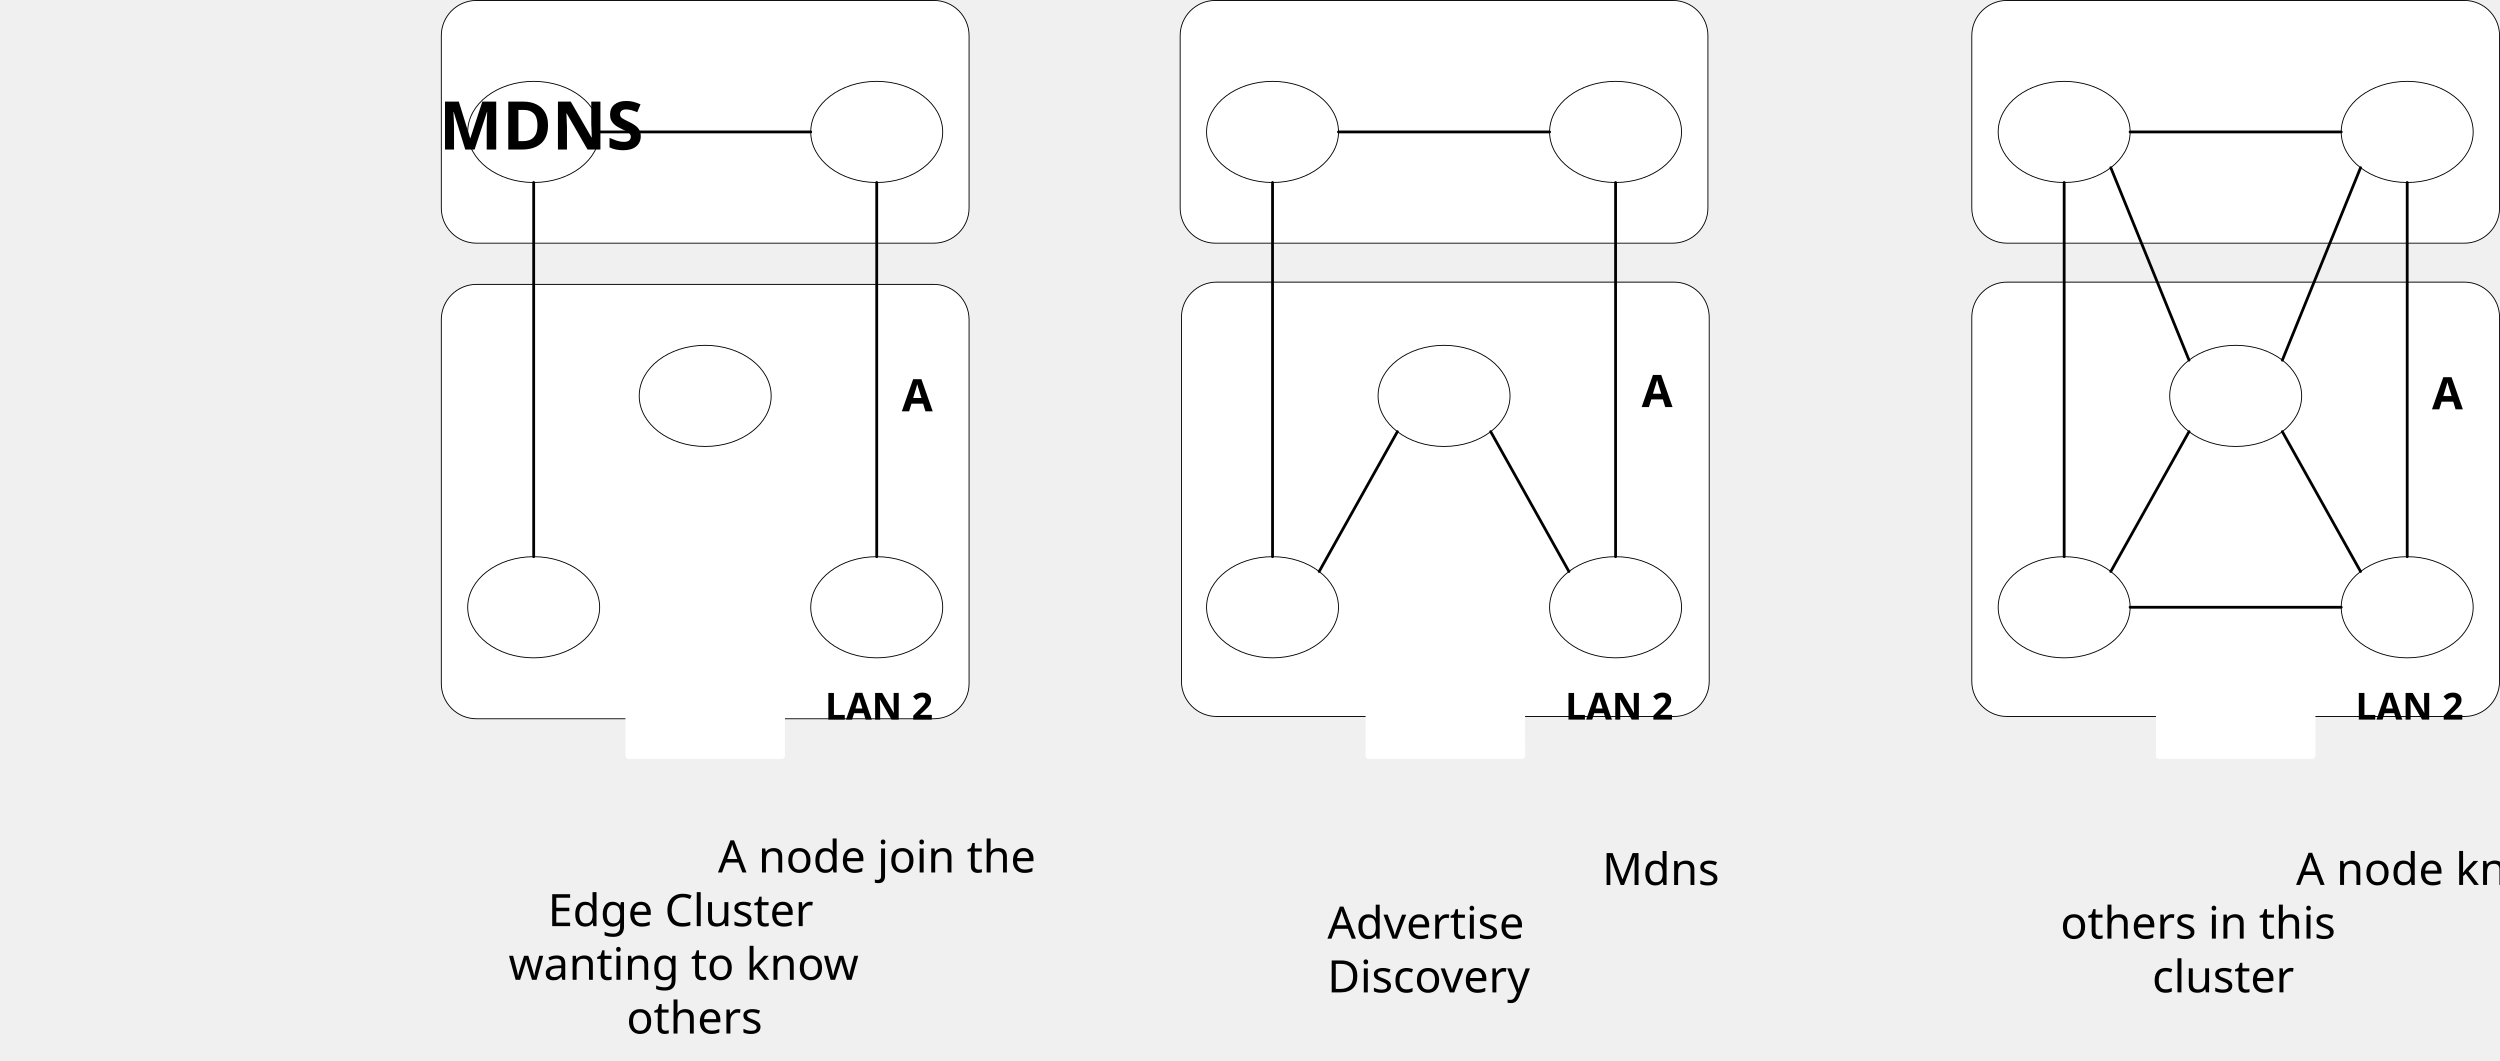
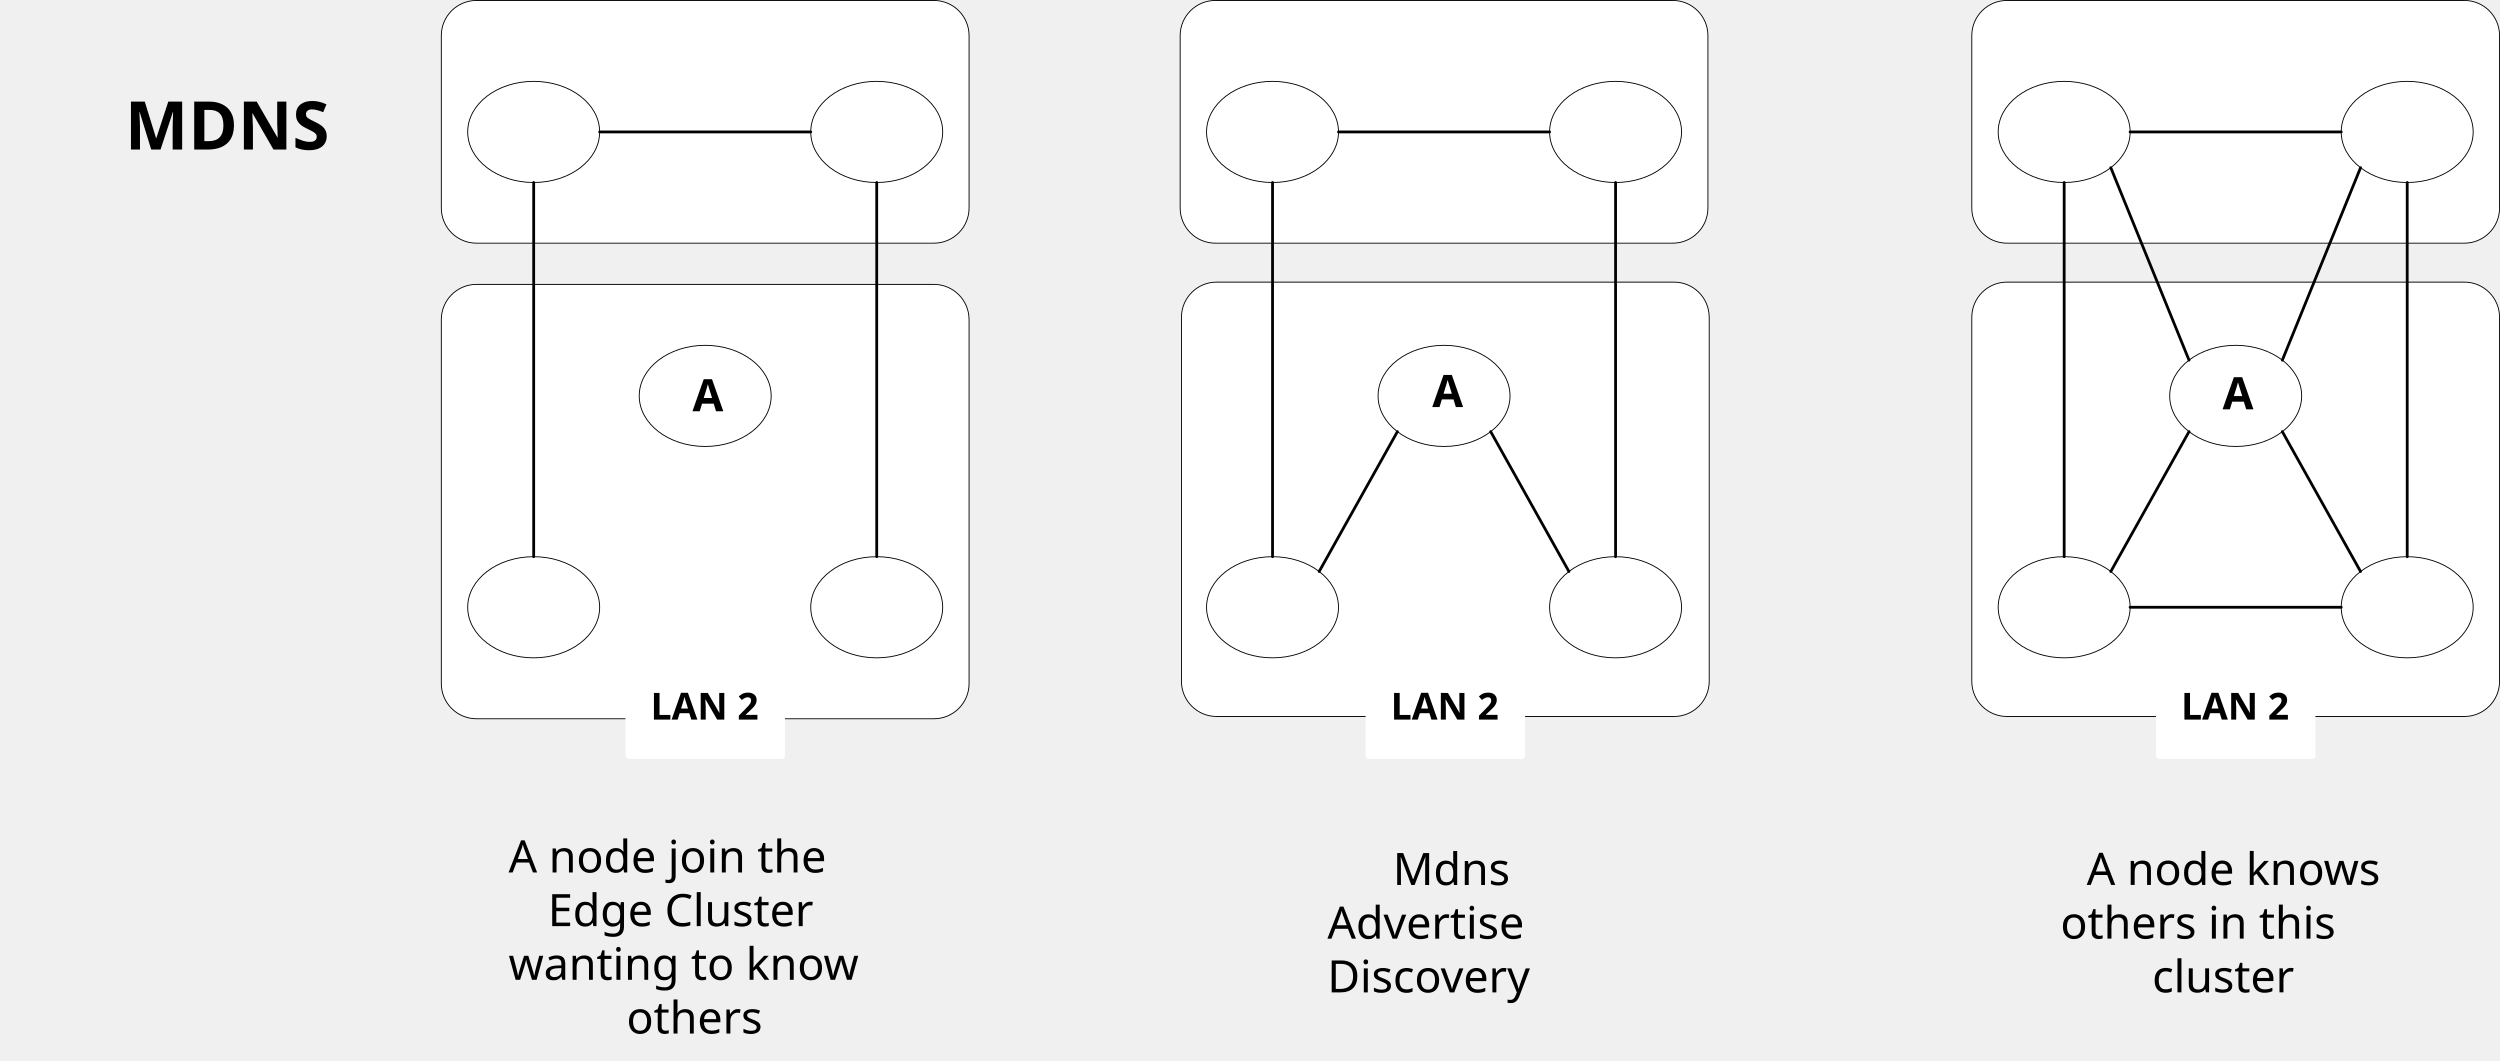
- <svg xmlns="http://www.w3.org/2000/svg" xmlns:ns1="http://schemas.microsoft.com/visio/2003/SVGExtensions/" width="9.313in" height="3.951in" viewBox="0 0 670.535 284.471" xml:space="preserve" color-interpolation-filters="sRGB" class="st10">
-   <ns1:documentProperties ns1:langID="2052" ns1:metric="true" ns1:viewMarkup="false" />
-   <style type="text/css">
- 	
- 		.st1 {fill:#ffffff;stroke:#000000;stroke-linecap:round;stroke-linejoin:round;stroke-width:0.24}
- 		.st2 {stroke:#000000;stroke-linecap:round;stroke-linejoin:round;stroke-width:0.75}
- 		.st3 {fill:none;stroke:none;stroke-linecap:round;stroke-linejoin:round;stroke-width:0.75}
- 		.st4 {fill:#000000;font-family:Cascadia Code;font-size:1.5em;font-weight:bold}
- 		.st5 {fill:#000000;font-family:Cascadia Code;font-size:1em}
- 		.st6 {font-size:1em}
- 		.st7 {fill:#000000;font-family:Cascadia Code;font-size:1em;font-weight:bold}
- 		.st8 {fill:#ffffff;stroke:none;stroke-linecap:round;stroke-linejoin:round;stroke-width:0.24}
- 		.st9 {fill:#000000;font-family:Cascadia Code;font-size:0.833em;font-weight:bold}
- 		.st10 {fill:none;fill-rule:evenodd;font-size:12px;overflow:visible;stroke-linecap:square;stroke-miterlimit:3}
- 	
- 	</style>
-   <g ns1:mID="0" ns1:index="1" ns1:groupContext="foregroundPage">
-     <ns1:pageProperties ns1:drawingScale="0.0393701" ns1:pageScale="0.0393701" ns1:drawingUnits="24" ns1:shadowOffsetX="8.50394" ns1:shadowOffsetY="-8.50394" />
-     <ns1:layer ns1:name="连接线" ns1:index="0" />
-     <g id="shape1-1" ns1:mID="1" ns1:groupContext="shape" transform="translate(528.864,-92.2997)">
-       <ns1:userDefs>
-         <ns1:ud ns1:nameU="CTypeTopLeftSnip" ns1:prompt="" ns1:val="VT0(0):5" />
-         <ns1:ud ns1:nameU="CTypeTopRightSnip" ns1:prompt="" ns1:val="VT0(0):5" />
-         <ns1:ud ns1:nameU="CTypeBotLeftSnip" ns1:prompt="" ns1:val="VT0(0):5" />
-         <ns1:ud ns1:nameU="CTypeBotRightSnip" ns1:prompt="" ns1:val="VT0(0):5" />
-         <ns1:ud ns1:nameU="CornerLockHoriz" ns1:prompt="" ns1:val="VT0(1):5" />
-         <ns1:ud ns1:nameU="CornerLockVert" ns1:prompt="" ns1:val="VT0(1):5" />
-         <ns1:ud ns1:nameU="CornerLockDiag" ns1:prompt="" ns1:val="VT0(0):5" />
-         <ns1:ud ns1:nameU="TopLeftOffset" ns1:prompt="" ns1:val="VT0(0.15748031496063):24" />
-         <ns1:ud ns1:nameU="TopRightOffset" ns1:prompt="" ns1:val="VT0(0.15748031496063):24" />
-         <ns1:ud ns1:nameU="BotLeftOffset" ns1:prompt="" ns1:val="VT0(0.15748031496063):24" />
-         <ns1:ud ns1:nameU="BotRightOffset" ns1:prompt="" ns1:val="VT0(0.15748031496063):24" />
-         <ns1:ud ns1:nameU="visVersion" ns1:prompt="" ns1:val="VT0(15):26" />
-         <ns1:ud ns1:nameU="TopLeftOffset" ns1:prompt="" ns1:val="VT0(0.131065564466):1" />
-         <ns1:ud ns1:nameU="TopRightOffset" ns1:prompt="" ns1:val="VT0(0.131065564466):1" />
-         <ns1:ud ns1:nameU="BotLeftOffset" ns1:prompt="" ns1:val="VT0(0.131065564466):1" />
-         <ns1:ud ns1:nameU="BotRightOffset" ns1:prompt="" ns1:val="VT0(0.131065564466):1" />
-       </ns1:userDefs>
-       <path d="M9.44 284.47 L132.11 284.47 A9.437 9.437 -180 0 0 141.55 275.03 L141.55 177.4 A9.437 9.437 -180 0 0        132.11 167.97 L9.44 167.97 A9.437 9.437 -180 0 0 0 177.4 L0 275.03 A9.437 9.437 -180 0 0 9.44 284.47        Z" class="st1" />
+ <svg xmlns="http://www.w3.org/2000/svg" width="894.047" height="379.295" class="st10" color-interpolation-filters="sRGB" viewBox="0 0 670.535 284.471" xml:space="preserve">
+   <style type="text/css">.st1,.st2{stroke:#000}.st1,.st2,.st3{stroke-linecap:round;stroke-linejoin:round}.st1{fill:#fff;stroke-width:.24}.st2,.st3{stroke-width:.75}.st3{fill:none;stroke:none}.st4,.st5{fill:#000;font-family:Cascadia Code}.st4{font-size:1.5em;font-weight:700}.st5{font-size:1em}.st6{font-size:1em}.st7{fill:#000;font-family:Cascadia Code;font-size:1em;font-weight:700}.st8{fill:#fff;stroke:none;stroke-linecap:round;stroke-linejoin:round;stroke-width:.24}.st9{fill:#000;font-family:Cascadia Code;font-size:.833em;font-weight:700}.st10{fill:none;fill-rule:evenodd;font-size:12px;overflow:visible;stroke-linecap:square;stroke-miterlimit:3}</style>
+   <g>
+     <g id="shape1-1" transform="translate(528.864,-92.2997)">
+       <path d="M9.44 284.47 L132.11 284.47 A9.437 9.437 -180 0 0 141.55 275.03 L141.55 177.4 A9.437 9.437 -180 0 0 132.11 167.97 L9.44 167.97 A9.437 9.437 -180 0 0 0 177.4 L0 275.03 A9.437 9.437 -180 0 0 9.44 284.47 Z" class="st1" />
    </g>
-     <g id="shape2-3" ns1:mID="2" ns1:groupContext="shape" transform="translate(316.883,-92.2997)">
-       <ns1:userDefs>
-         <ns1:ud ns1:nameU="CTypeTopLeftSnip" ns1:prompt="" ns1:val="VT0(0):5" />
-         <ns1:ud ns1:nameU="CTypeTopRightSnip" ns1:prompt="" ns1:val="VT0(0):5" />
-         <ns1:ud ns1:nameU="CTypeBotLeftSnip" ns1:prompt="" ns1:val="VT0(0):5" />
-         <ns1:ud ns1:nameU="CTypeBotRightSnip" ns1:prompt="" ns1:val="VT0(0):5" />
-         <ns1:ud ns1:nameU="CornerLockHoriz" ns1:prompt="" ns1:val="VT0(1):5" />
-         <ns1:ud ns1:nameU="CornerLockVert" ns1:prompt="" ns1:val="VT0(1):5" />
-         <ns1:ud ns1:nameU="CornerLockDiag" ns1:prompt="" ns1:val="VT0(0):5" />
-         <ns1:ud ns1:nameU="TopLeftOffset" ns1:prompt="" ns1:val="VT0(0.15748031496063):24" />
-         <ns1:ud ns1:nameU="TopRightOffset" ns1:prompt="" ns1:val="VT0(0.15748031496063):24" />
-         <ns1:ud ns1:nameU="BotLeftOffset" ns1:prompt="" ns1:val="VT0(0.15748031496063):24" />
-         <ns1:ud ns1:nameU="BotRightOffset" ns1:prompt="" ns1:val="VT0(0.15748031496063):24" />
-         <ns1:ud ns1:nameU="visVersion" ns1:prompt="" ns1:val="VT0(15):26" />
-         <ns1:ud ns1:nameU="TopLeftOffset" ns1:prompt="" ns1:val="VT0(0.131065564466):1" />
-         <ns1:ud ns1:nameU="TopRightOffset" ns1:prompt="" ns1:val="VT0(0.131065564466):1" />
-         <ns1:ud ns1:nameU="BotLeftOffset" ns1:prompt="" ns1:val="VT0(0.131065564466):1" />
-         <ns1:ud ns1:nameU="BotRightOffset" ns1:prompt="" ns1:val="VT0(0.131065564466):1" />
-       </ns1:userDefs>
-       <path d="M9.44 284.47 L132.11 284.47 A9.437 9.437 -180 0 0 141.55 275.03 L141.55 177.4 A9.437 9.437 -180 0 0        132.11 167.97 L9.44 167.97 A9.437 9.437 -180 0 0 0 177.4 L0 275.03 A9.437 9.437 -180 0 0 9.44 284.47        Z" class="st1" />
+     <g id="shape2-3" transform="translate(316.883,-92.2997)">
+       <path d="M9.44 284.47 L132.11 284.47 A9.437 9.437 -180 0 0 141.55 275.03 L141.55 177.4 A9.437 9.437 -180 0 0 132.11 167.97 L9.44 167.97 A9.437 9.437 -180 0 0 0 177.4 L0 275.03 A9.437 9.437 -180 0 0 9.44 284.47 Z" class="st1" />
    </g>
-     <g id="shape3-5" ns1:mID="3" ns1:groupContext="shape" transform="translate(118.367,-91.6894)">
-       <ns1:userDefs>
-         <ns1:ud ns1:nameU="CTypeTopLeftSnip" ns1:prompt="" ns1:val="VT0(0):5" />
-         <ns1:ud ns1:nameU="CTypeTopRightSnip" ns1:prompt="" ns1:val="VT0(0):5" />
-         <ns1:ud ns1:nameU="CTypeBotLeftSnip" ns1:prompt="" ns1:val="VT0(0):5" />
-         <ns1:ud ns1:nameU="CTypeBotRightSnip" ns1:prompt="" ns1:val="VT0(0):5" />
-         <ns1:ud ns1:nameU="CornerLockHoriz" ns1:prompt="" ns1:val="VT0(1):5" />
-         <ns1:ud ns1:nameU="CornerLockVert" ns1:prompt="" ns1:val="VT0(1):5" />
-         <ns1:ud ns1:nameU="CornerLockDiag" ns1:prompt="" ns1:val="VT0(0):5" />
-         <ns1:ud ns1:nameU="TopLeftOffset" ns1:prompt="" ns1:val="VT0(0.15748031496063):24" />
-         <ns1:ud ns1:nameU="TopRightOffset" ns1:prompt="" ns1:val="VT0(0.15748031496063):24" />
-         <ns1:ud ns1:nameU="BotLeftOffset" ns1:prompt="" ns1:val="VT0(0.15748031496063):24" />
-         <ns1:ud ns1:nameU="BotRightOffset" ns1:prompt="" ns1:val="VT0(0.15748031496063):24" />
-         <ns1:ud ns1:nameU="visVersion" ns1:prompt="" ns1:val="VT0(15):26" />
-         <ns1:ud ns1:nameU="TopLeftOffset" ns1:prompt="" ns1:val="VT0(0.131065564466):1" />
-         <ns1:ud ns1:nameU="TopRightOffset" ns1:prompt="" ns1:val="VT0(0.131065564466):1" />
-         <ns1:ud ns1:nameU="BotLeftOffset" ns1:prompt="" ns1:val="VT0(0.131065564466):1" />
-         <ns1:ud ns1:nameU="BotRightOffset" ns1:prompt="" ns1:val="VT0(0.131065564466):1" />
-       </ns1:userDefs>
-       <path d="M9.44 284.47 L132.11 284.47 A9.437 9.437 -180 0 0 141.55 275.03 L141.55 177.4 A9.437 9.437 -180 0 0        132.11 167.97 L9.44 167.97 A9.437 9.437 -180 0 0 0 177.4 L0 275.03 A9.437 9.437 -180 0 0 9.44 284.47        Z" class="st1" />
+     <g id="shape3-5" transform="translate(118.367,-91.6894)">
+       <path d="M9.44 284.47 L132.11 284.47 A9.437 9.437 -180 0 0 141.55 275.03 L141.55 177.4 A9.437 9.437 -180 0 0 132.11 167.97 L9.44 167.97 A9.437 9.437 -180 0 0 0 177.4 L0 275.03 A9.437 9.437 -180 0 0 9.44 284.47 Z" class="st1" />
    </g>
-     <g id="group4-7" transform="translate(118.367,-108.033)" ns1:mID="4" ns1:groupContext="group">
-       <g id="shape5-8" ns1:mID="5" ns1:groupContext="shape" transform="translate(0,-111.216)">
-         <ns1:userDefs>
-           <ns1:ud ns1:nameU="CTypeTopLeftSnip" ns1:prompt="" ns1:val="VT0(0):5" />
-           <ns1:ud ns1:nameU="CTypeTopRightSnip" ns1:prompt="" ns1:val="VT0(0):5" />
-           <ns1:ud ns1:nameU="CTypeBotLeftSnip" ns1:prompt="" ns1:val="VT0(0):5" />
-           <ns1:ud ns1:nameU="CTypeBotRightSnip" ns1:prompt="" ns1:val="VT0(0):5" />
-           <ns1:ud ns1:nameU="CornerLockHoriz" ns1:prompt="" ns1:val="VT0(1):5" />
-           <ns1:ud ns1:nameU="CornerLockVert" ns1:prompt="" ns1:val="VT0(1):5" />
-           <ns1:ud ns1:nameU="CornerLockDiag" ns1:prompt="" ns1:val="VT0(0):5" />
-           <ns1:ud ns1:nameU="TopLeftOffset" ns1:prompt="" ns1:val="VT0(0.15748031496063):24" />
-           <ns1:ud ns1:nameU="TopRightOffset" ns1:prompt="" ns1:val="VT0(0.15748031496063):24" />
-           <ns1:ud ns1:nameU="BotLeftOffset" ns1:prompt="" ns1:val="VT0(0.15748031496063):24" />
-           <ns1:ud ns1:nameU="BotRightOffset" ns1:prompt="" ns1:val="VT0(0.15748031496063):24" />
-           <ns1:ud ns1:nameU="visVersion" ns1:prompt="" ns1:val="VT0(15):26" />
-           <ns1:ud ns1:nameU="TopLeftOffset" ns1:prompt="" ns1:val="VT0(0.131065564466):1" />
-           <ns1:ud ns1:nameU="TopRightOffset" ns1:prompt="" ns1:val="VT0(0.131065564466):1" />
-           <ns1:ud ns1:nameU="BotLeftOffset" ns1:prompt="" ns1:val="VT0(0.131065564466):1" />
-           <ns1:ud ns1:nameU="BotRightOffset" ns1:prompt="" ns1:val="VT0(0.131065564466):1" />
-         </ns1:userDefs>
-         <path d="M9.44 284.47 L132.11 284.47 A9.437 9.437 -180 0 0 141.55 275.03 L141.55 228.81 A9.437 9.437 -180         0 0 132.11 219.37 L9.44 219.37 A9.437 9.437 -180 0 0 0 228.81 L0 275.03 A9.437 9.437 -180 0         0 9.44 284.47 Z" class="st1" />
+     <g id="group4-7" transform="translate(118.367,-108.033)">
+       <g id="shape5-8" transform="translate(0,-111.216)">
+         <path d="M9.44 284.47 L132.11 284.47 A9.437 9.437 -180 0 0 141.55 275.03 L141.55 228.81 A9.437 9.437 -180 0 0 132.11 219.37 L9.44 219.37 A9.437 9.437 -180 0 0 0 228.81 L0 275.03 A9.437 9.437 -180 0 0 9.44 284.47 Z" class="st1" />
      </g>
-       <g id="shape6-10" ns1:mID="6" ns1:groupContext="shape" transform="translate(7.07754,-127.492)">
-         <ns1:userDefs>
-           <ns1:ud ns1:nameU="visVersion" ns1:val="VT0(15):26" />
-         </ns1:userDefs>
+       <g id="shape6-10" transform="translate(7.07754,-127.492)">
        <path d="M0 270.91 A17.694 13.563 0 1 1 35.39 270.91 A17.694 13.563 0 1 1 0 270.91 Z" class="st1" />
      </g>
-       <g id="shape7-12" ns1:mID="7" ns1:groupContext="shape" transform="translate(99.0856,-127.492)">
-         <ns1:userDefs>
-           <ns1:ud ns1:nameU="visVersion" ns1:val="VT0(15):26" />
-         </ns1:userDefs>
+       <g id="shape7-12" transform="translate(99.0856,-127.492)">
        <path d="M0 270.91 A17.694 13.563 0 1 1 35.39 270.91 A17.694 13.563 0 1 1 0 270.91 Z" class="st1" />
      </g>
-       <g id="shape8-14" ns1:mID="8" ns1:groupContext="shape" transform="translate(7.07754,5.68434E-14)">
-         <ns1:userDefs>
-           <ns1:ud ns1:nameU="visVersion" ns1:val="VT0(15):26" />
-         </ns1:userDefs>
+       <g id="shape8-14" transform="translate(7.07754,5.68434E-14)">
        <path d="M0 270.91 A17.694 13.563 0 1 1 35.39 270.91 A17.694 13.563 0 1 1 0 270.91 Z" class="st1" />
      </g>
-       <g id="shape9-16" ns1:mID="9" ns1:groupContext="shape" transform="translate(99.0856,5.68434E-14)">
-         <ns1:userDefs>
-           <ns1:ud ns1:nameU="visVersion" ns1:val="VT0(15):26" />
-         </ns1:userDefs>
+       <g id="shape9-16" transform="translate(99.0856,5.68434E-14)">
        <path d="M0 270.91 A17.694 13.563 0 1 1 35.39 270.91 A17.694 13.563 0 1 1 0 270.91 Z" class="st1" />
      </g>
-       <g id="shape10-18" ns1:mID="10" ns1:groupContext="shape" ns1:layerMember="0" transform="translate(42.4652,-133.968)">
+       <g id="shape10-18" transform="translate(42.4652,-133.968)">
        <path d="M0 277.38 L56.62 277.38" class="st2" />
      </g>
-       <g id="shape11-21" ns1:mID="11" ns1:groupContext="shape" ns1:layerMember="0" transform="translate(109.693,-127.492)">
+       <g id="shape11-21" transform="translate(109.693,-127.492)">
        <path d="M7.09 284.47 L7.09 384.84" class="st2" />
      </g>
-       <g id="shape12-24" ns1:mID="12" ns1:groupContext="shape" ns1:layerMember="0" transform="translate(17.6848,-127.492)">
+       <g id="shape12-24" transform="translate(17.6848,-127.492)">
        <path d="M7.09 284.47 L7.09 384.84" class="st2" />
      </g>
    </g>
-     <g id="group13-27" transform="translate(316.538,-108.033)" ns1:mID="13" ns1:groupContext="group">
-       <g id="shape14-28" ns1:mID="14" ns1:groupContext="shape" transform="translate(0,-111.216)">
-         <ns1:userDefs>
-           <ns1:ud ns1:nameU="CTypeTopLeftSnip" ns1:prompt="" ns1:val="VT0(0):5" />
-           <ns1:ud ns1:nameU="CTypeTopRightSnip" ns1:prompt="" ns1:val="VT0(0):5" />
-           <ns1:ud ns1:nameU="CTypeBotLeftSnip" ns1:prompt="" ns1:val="VT0(0):5" />
-           <ns1:ud ns1:nameU="CTypeBotRightSnip" ns1:prompt="" ns1:val="VT0(0):5" />
-           <ns1:ud ns1:nameU="CornerLockHoriz" ns1:prompt="" ns1:val="VT0(1):5" />
-           <ns1:ud ns1:nameU="CornerLockVert" ns1:prompt="" ns1:val="VT0(1):5" />
-           <ns1:ud ns1:nameU="CornerLockDiag" ns1:prompt="" ns1:val="VT0(0):5" />
-           <ns1:ud ns1:nameU="TopLeftOffset" ns1:prompt="" ns1:val="VT0(0.15748031496063):24" />
-           <ns1:ud ns1:nameU="TopRightOffset" ns1:prompt="" ns1:val="VT0(0.15748031496063):24" />
-           <ns1:ud ns1:nameU="BotLeftOffset" ns1:prompt="" ns1:val="VT0(0.15748031496063):24" />
-           <ns1:ud ns1:nameU="BotRightOffset" ns1:prompt="" ns1:val="VT0(0.15748031496063):24" />
-           <ns1:ud ns1:nameU="visVersion" ns1:prompt="" ns1:val="VT0(15):26" />
-           <ns1:ud ns1:nameU="TopLeftOffset" ns1:prompt="" ns1:val="VT0(0.131065564466):1" />
-           <ns1:ud ns1:nameU="TopRightOffset" ns1:prompt="" ns1:val="VT0(0.131065564466):1" />
-           <ns1:ud ns1:nameU="BotLeftOffset" ns1:prompt="" ns1:val="VT0(0.131065564466):1" />
-           <ns1:ud ns1:nameU="BotRightOffset" ns1:prompt="" ns1:val="VT0(0.131065564466):1" />
-         </ns1:userDefs>
-         <path d="M9.44 284.47 L132.11 284.47 A9.437 9.437 -180 0 0 141.55 275.03 L141.55 228.81 A9.437 9.437 -180         0 0 132.11 219.37 L9.44 219.37 A9.437 9.437 -180 0 0 0 228.81 L0 275.03 A9.437 9.437 -180 0         0 9.44 284.47 Z" class="st1" />
+     <g id="group13-27" transform="translate(316.538,-108.033)">
+       <g id="shape14-28" transform="translate(0,-111.216)">
+         <path d="M9.44 284.47 L132.11 284.47 A9.437 9.437 -180 0 0 141.55 275.03 L141.55 228.81 A9.437 9.437 -180 0 0 132.11 219.37 L9.44 219.37 A9.437 9.437 -180 0 0 0 228.81 L0 275.03 A9.437 9.437 -180 0 0 9.44 284.47 Z" class="st1" />
      </g>
-       <g id="shape15-30" ns1:mID="15" ns1:groupContext="shape" transform="translate(7.07754,-127.492)">
-         <ns1:userDefs>
-           <ns1:ud ns1:nameU="visVersion" ns1:val="VT0(15):26" />
-         </ns1:userDefs>
+       <g id="shape15-30" transform="translate(7.07754,-127.492)">
        <path d="M0 270.91 A17.694 13.563 0 1 1 35.39 270.91 A17.694 13.563 0 1 1 0 270.91 Z" class="st1" />
      </g>
-       <g id="shape16-32" ns1:mID="16" ns1:groupContext="shape" transform="translate(99.0856,-127.492)">
-         <ns1:userDefs>
-           <ns1:ud ns1:nameU="visVersion" ns1:val="VT0(15):26" />
-         </ns1:userDefs>
+       <g id="shape16-32" transform="translate(99.0856,-127.492)">
        <path d="M0 270.91 A17.694 13.563 0 1 1 35.39 270.91 A17.694 13.563 0 1 1 0 270.91 Z" class="st1" />
      </g>
-       <g id="shape17-34" ns1:mID="17" ns1:groupContext="shape" transform="translate(7.07754,5.68434E-14)">
-         <ns1:userDefs>
-           <ns1:ud ns1:nameU="visVersion" ns1:val="VT0(15):26" />
-         </ns1:userDefs>
+       <g id="shape17-34" transform="translate(7.07754,5.68434E-14)">
        <path d="M0 270.91 A17.694 13.563 0 1 1 35.39 270.91 A17.694 13.563 0 1 1 0 270.91 Z" class="st1" />
      </g>
-       <g id="shape18-36" ns1:mID="18" ns1:groupContext="shape" transform="translate(99.0856,5.68434E-14)">
-         <ns1:userDefs>
-           <ns1:ud ns1:nameU="visVersion" ns1:val="VT0(15):26" />
-         </ns1:userDefs>
+       <g id="shape18-36" transform="translate(99.0856,5.68434E-14)">
        <path d="M0 270.91 A17.694 13.563 0 1 1 35.39 270.91 A17.694 13.563 0 1 1 0 270.91 Z" class="st1" />
      </g>
-       <g id="shape19-38" ns1:mID="19" ns1:groupContext="shape" ns1:layerMember="0" transform="translate(42.4652,-133.968)">
+       <g id="shape19-38" transform="translate(42.4652,-133.968)">
        <path d="M0 277.38 L56.62 277.38" class="st2" />
      </g>
-       <g id="shape20-41" ns1:mID="20" ns1:groupContext="shape" ns1:layerMember="0" transform="translate(109.693,-127.492)">
+       <g id="shape20-41" transform="translate(109.693,-127.492)">
        <path d="M7.09 284.47 L7.09 384.84" class="st2" />
      </g>
-       <g id="shape21-44" ns1:mID="21" ns1:groupContext="shape" ns1:layerMember="0" transform="translate(17.6848,-127.492)">
+       <g id="shape21-44" transform="translate(17.6848,-127.492)">
        <path d="M7.09 284.47 L7.09 384.84" class="st2" />
      </g>
    </g>
-     <g id="group22-47" transform="translate(528.864,-108.033)" ns1:mID="22" ns1:groupContext="group">
-       <g id="shape23-48" ns1:mID="23" ns1:groupContext="shape" transform="translate(0,-111.216)">
-         <ns1:userDefs>
-           <ns1:ud ns1:nameU="CTypeTopLeftSnip" ns1:prompt="" ns1:val="VT0(0):5" />
-           <ns1:ud ns1:nameU="CTypeTopRightSnip" ns1:prompt="" ns1:val="VT0(0):5" />
-           <ns1:ud ns1:nameU="CTypeBotLeftSnip" ns1:prompt="" ns1:val="VT0(0):5" />
-           <ns1:ud ns1:nameU="CTypeBotRightSnip" ns1:prompt="" ns1:val="VT0(0):5" />
-           <ns1:ud ns1:nameU="CornerLockHoriz" ns1:prompt="" ns1:val="VT0(1):5" />
-           <ns1:ud ns1:nameU="CornerLockVert" ns1:prompt="" ns1:val="VT0(1):5" />
-           <ns1:ud ns1:nameU="CornerLockDiag" ns1:prompt="" ns1:val="VT0(0):5" />
-           <ns1:ud ns1:nameU="TopLeftOffset" ns1:prompt="" ns1:val="VT0(0.15748031496063):24" />
-           <ns1:ud ns1:nameU="TopRightOffset" ns1:prompt="" ns1:val="VT0(0.15748031496063):24" />
-           <ns1:ud ns1:nameU="BotLeftOffset" ns1:prompt="" ns1:val="VT0(0.15748031496063):24" />
-           <ns1:ud ns1:nameU="BotRightOffset" ns1:prompt="" ns1:val="VT0(0.15748031496063):24" />
-           <ns1:ud ns1:nameU="visVersion" ns1:prompt="" ns1:val="VT0(15):26" />
-           <ns1:ud ns1:nameU="TopLeftOffset" ns1:prompt="" ns1:val="VT0(0.131065564466):1" />
-           <ns1:ud ns1:nameU="TopRightOffset" ns1:prompt="" ns1:val="VT0(0.131065564466):1" />
-           <ns1:ud ns1:nameU="BotLeftOffset" ns1:prompt="" ns1:val="VT0(0.131065564466):1" />
-           <ns1:ud ns1:nameU="BotRightOffset" ns1:prompt="" ns1:val="VT0(0.131065564466):1" />
-         </ns1:userDefs>
-         <path d="M9.44 284.47 L132.11 284.47 A9.437 9.437 -180 0 0 141.55 275.03 L141.55 228.81 A9.437 9.437 -180         0 0 132.11 219.37 L9.44 219.37 A9.437 9.437 -180 0 0 0 228.81 L0 275.03 A9.437 9.437 -180 0         0 9.44 284.47 Z" class="st1" />
+     <g id="group22-47" transform="translate(528.864,-108.033)">
+       <g id="shape23-48" transform="translate(0,-111.216)">
+         <path d="M9.44 284.47 L132.11 284.47 A9.437 9.437 -180 0 0 141.55 275.03 L141.55 228.81 A9.437 9.437 -180 0 0 132.11 219.37 L9.44 219.37 A9.437 9.437 -180 0 0 0 228.81 L0 275.03 A9.437 9.437 -180 0 0 9.44 284.47 Z" class="st1" />
      </g>
-       <g id="shape24-50" ns1:mID="24" ns1:groupContext="shape" transform="translate(7.07754,-127.492)">
-         <ns1:userDefs>
-           <ns1:ud ns1:nameU="visVersion" ns1:val="VT0(15):26" />
-         </ns1:userDefs>
+       <g id="shape24-50" transform="translate(7.07754,-127.492)">
        <path d="M0 270.91 A17.694 13.563 0 1 1 35.39 270.91 A17.694 13.563 0 1 1 0 270.91 Z" class="st1" />
      </g>
-       <g id="shape25-52" ns1:mID="25" ns1:groupContext="shape" transform="translate(99.0856,-127.492)">
-         <ns1:userDefs>
-           <ns1:ud ns1:nameU="visVersion" ns1:val="VT0(15):26" />
-         </ns1:userDefs>
+       <g id="shape25-52" transform="translate(99.0856,-127.492)">
        <path d="M0 270.91 A17.694 13.563 0 1 1 35.39 270.91 A17.694 13.563 0 1 1 0 270.91 Z" class="st1" />
      </g>
-       <g id="shape26-54" ns1:mID="26" ns1:groupContext="shape" transform="translate(7.07754,5.68434E-14)">
-         <ns1:userDefs>
-           <ns1:ud ns1:nameU="visVersion" ns1:val="VT0(15):26" />
-         </ns1:userDefs>
+       <g id="shape26-54" transform="translate(7.07754,5.68434E-14)">
        <path d="M0 270.91 A17.694 13.563 0 1 1 35.39 270.91 A17.694 13.563 0 1 1 0 270.91 Z" class="st1" />
      </g>
-       <g id="shape27-56" ns1:mID="27" ns1:groupContext="shape" transform="translate(99.0856,5.68434E-14)">
-         <ns1:userDefs>
-           <ns1:ud ns1:nameU="visVersion" ns1:val="VT0(15):26" />
-         </ns1:userDefs>
+       <g id="shape27-56" transform="translate(99.0856,5.68434E-14)">
        <path d="M0 270.91 A17.694 13.563 0 1 1 35.39 270.91 A17.694 13.563 0 1 1 0 270.91 Z" class="st1" />
      </g>
-       <g id="shape28-58" ns1:mID="28" ns1:groupContext="shape" ns1:layerMember="0" transform="translate(42.4652,-133.968)">
+       <g id="shape28-58" transform="translate(42.4652,-133.968)">
        <path d="M0 277.38 L56.62 277.38" class="st2" />
      </g>
-       <g id="shape29-61" ns1:mID="29" ns1:groupContext="shape" ns1:layerMember="0" transform="translate(109.693,-127.492)">
+       <g id="shape29-61" transform="translate(109.693,-127.492)">
        <path d="M7.09 284.47 L7.09 384.84" class="st2" />
      </g>
-       <g id="shape30-64" ns1:mID="30" ns1:groupContext="shape" ns1:layerMember="0" transform="translate(17.6848,-127.492)">
+       <g id="shape30-64" transform="translate(17.6848,-127.492)">
        <path d="M7.09 284.47 L7.09 384.84" class="st2" />
      </g>
    </g>
-     <g id="shape31-67" ns1:mID="31" ns1:groupContext="shape" transform="translate(369.62,-164.726)">
-       <ns1:userDefs>
-         <ns1:ud ns1:nameU="visVersion" ns1:val="VT0(15):26" />
-       </ns1:userDefs>
+     <g id="shape31-67" transform="translate(369.62,-164.726)">
      <path d="M0 270.91 A17.694 13.563 0 1 1 35.39 270.91 A17.694 13.563 0 1 1 0 270.91 Z" class="st1" />
    </g>
-     <g id="shape32-69" ns1:mID="32" ns1:groupContext="shape" ns1:layerMember="0" transform="translate(374.801,-168.697)">
+     <g id="shape32-69" transform="translate(374.801,-168.697)">
      <path d="M0 284.47 L-20.98 321.98" class="st2" />
    </g>
-     <g id="shape33-72" ns1:mID="33" ns1:groupContext="shape" transform="translate(581.946,-164.726)">
-       <ns1:userDefs>
-         <ns1:ud ns1:nameU="visVersion" ns1:val="VT0(15):26" />
-       </ns1:userDefs>
+     <g id="shape33-72" transform="translate(581.946,-164.726)">
      <path d="M0 270.91 A17.694 13.563 0 1 1 35.39 270.91 A17.694 13.563 0 1 1 0 270.91 Z" class="st1" />
    </g>
-     <g id="shape34-74" ns1:mID="34" ns1:groupContext="shape" ns1:layerMember="0" transform="translate(612.153,-168.697)">
+     <g id="shape34-74" transform="translate(612.153,-168.697)">
      <path d="M0 284.47 L20.98 321.98" class="st2" />
    </g>
-     <g id="shape35-77" ns1:mID="35" ns1:groupContext="shape" ns1:layerMember="0" transform="translate(587.127,-168.697)">
+     <g id="shape35-77" transform="translate(587.127,-168.697)">
      <path d="M0 284.47 L-20.98 321.98" class="st2" />
    </g>
-     <g id="shape36-80" ns1:mID="36" ns1:groupContext="shape" ns1:layerMember="0" transform="translate(587.127,-187.88)">
+     <g id="shape36-80" transform="translate(587.127,-187.88)">
      <path d="M0 284.47 L-20.98 232.86" class="st2" />
    </g>
-     <g id="shape37-83" ns1:mID="37" ns1:groupContext="shape" ns1:layerMember="0" transform="translate(612.153,-187.88)">
+     <g id="shape37-83" transform="translate(612.153,-187.88)">
      <path d="M0 284.47 L20.98 232.86" class="st2" />
    </g>
-     <g id="shape38-86" ns1:mID="38" ns1:groupContext="shape" transform="translate(171.449,-164.726)">
-       <ns1:userDefs>
-         <ns1:ud ns1:nameU="visVersion" ns1:val="VT0(15):26" />
-       </ns1:userDefs>
+     <g id="shape38-86" transform="translate(171.449,-164.726)">
      <path d="M0 270.91 A17.694 13.563 0 1 1 35.39 270.91 A17.694 13.563 0 1 1 0 270.91 Z" class="st1" />
    </g>
-     <g id="shape39-88" ns1:mID="39" ns1:groupContext="shape" ns1:layerMember="0" transform="translate(571.33,-114.509)">
+     <g id="shape39-88" transform="translate(571.33,-114.509)">
      <path d="M0 277.38 L56.62 277.38" class="st2" />
    </g>
-     <g id="shape40-91" ns1:mID="40" ns1:groupContext="shape" transform="translate(0.375,-234.511)">
-       <ns1:textBlock ns1:margins="rect(4,4,4,4)" ns1:tabSpace="42.5197" />
-       <ns1:textRect cx="54.213" cy="269.217" width="108.43" height="30.509" />
-       <rect x="0" y="253.962" width="108.425" height="30.509" class="st3" />
-       <text x="33.12" y="274.62" class="st4" ns1:langID="2052">
-         <ns1:paragraph ns1:horizAlign="1" />
-         <ns1:tabList />MDNS</text>
+     <g id="shape40-91" transform="translate(0.375,-234.511)">
+       <rect width="108.425" height="30.509" x="0" y="253.962" class="st3" />
+       <text x="33.12" y="274.62" class="st4">MDNS</text>
    </g>
-     <g id="shape41-94" ns1:mID="41" ns1:groupContext="shape" transform="translate(118.367,-0.375)">
-       <ns1:textBlock ns1:margins="rect(4,4,4,4)" ns1:tabSpace="42.5197" />
-       <ns1:textRect cx="70.775" cy="252.377" width="141.56" height="64.189" />
-       <rect x="0" y="220.282" width="141.551" height="64.189" class="st3" />
-       <text x="18.04" y="234.38" class="st5" ns1:langID="2052">
-         <ns1:paragraph ns1:horizAlign="1" />
-         <ns1:tabList />A node join the <tspan x="28.59" dy="1.2em" class="st6">Edge Cluster </tspan>
-         <tspan x="18.04" dy="1.2em" class="st6">wanting to know </tspan>
-         <tspan x="49.68" dy="1.2em" class="st6">others</tspan>
+     <g id="shape41-94" transform="translate(118.367,-0.375)">
+       <rect width="141.551" height="64.189" x="0" y="220.282" class="st3" />
+       <text x="18.04" y="234.38" class="st5">A node join the <tspan x="28.59" class="st6" dy="1.2em">Edge Cluster </tspan>
+         <tspan x="18.04" class="st6" dy="1.2em">wanting to know </tspan>
+         <tspan x="49.68" class="st6" dy="1.2em">others</tspan>
      </text>
    </g>
-     <g id="shape42-100" ns1:mID="42" ns1:groupContext="shape" transform="translate(180.952,-170.395)">
-       <ns1:textBlock ns1:margins="rect(4,4,4,4)" ns1:tabSpace="42.5197" />
-       <ns1:textRect cx="8.281" cy="277.108" width="16.57" height="14.726" />
-       <rect x="0" y="269.745" width="16.563" height="14.726" class="st3" />
-       <text x="4.77" y="280.71" class="st7" ns1:langID="2052">
-         <ns1:paragraph ns1:horizAlign="1" />
-         <ns1:tabList />A</text>
+     <g id="shape42-100" transform="translate(180.952,-170.395)">
+       <rect width="16.563" height="14.726" x="0" y="269.745" class="st3" />
+       <text x="4.77" y="280.71" class="st7">A</text>
    </g>
-     <g id="shape43-103" ns1:mID="43" ns1:groupContext="shape" transform="translate(340.742,-15.0295)">
-       <ns1:textBlock ns1:margins="rect(4,4,4,4)" ns1:tabSpace="42.5197" />
-       <ns1:textRect cx="46.916" cy="263.196" width="93.84" height="42.55" />
-       <rect x="0" y="241.921" width="93.832" height="42.55" class="st3" />
-       <text x="32.85" y="252.4" class="st5" ns1:langID="2052">
-         <ns1:paragraph ns1:horizAlign="1" />
-         <ns1:tabList />Mdns <tspan x="15.28" dy="1.2em" class="st6">Advertise </tspan>
-         <tspan x="15.28" dy="1.2em" class="st6">Discovery </tspan>
+     <g id="shape43-103" transform="translate(340.742,-15.0295)">
+       <rect width="93.832" height="42.55" x="0" y="241.921" class="st3" />
+       <text x="32.85" y="252.4" class="st5">Mdns <tspan x="15.28" class="st6" dy="1.2em">Advertise </tspan>
+         <tspan x="15.28" class="st6" dy="1.2em">Discovery</tspan>
      </text>
    </g>
-     <g id="shape44-108" ns1:mID="44" ns1:groupContext="shape" ns1:layerMember="0" transform="translate(399.827,-168.697)">
+     <g id="shape44-108" transform="translate(399.827,-168.697)">
      <path d="M0 284.47 L20.98 321.98" class="st2" />
    </g>
-     <g id="shape45-111" ns1:mID="45" ns1:groupContext="shape" transform="translate(543.038,-15.0596)">
-       <ns1:textBlock ns1:margins="rect(4,4,4,4)" ns1:tabSpace="42.5197" />
-       <ns1:textRect cx="58.829" cy="263.211" width="117.66" height="42.52" />
-       <rect x="0" y="241.951" width="117.658" height="42.52" class="st3" />
-       <text x="16.64" y="252.41" class="st5" ns1:langID="2052">
-         <ns1:paragraph ns1:horizAlign="1" />
-         <ns1:tabList />A node knows <tspan x="9.61" dy="1.2em" class="st6">others in this </tspan>
-         <tspan x="34.22" dy="1.2em" class="st6">cluster</tspan>
+     <g id="shape45-111" transform="translate(543.038,-15.0596)">
+       <rect width="117.658" height="42.52" x="0" y="241.951" class="st3" />
+       <text x="16.64" y="252.41" class="st5">A node knows <tspan x="9.61" class="st6" dy="1.2em">others in this </tspan>
+         <tspan x="34.22" class="st6" dy="1.2em">cluster</tspan>
      </text>
    </g>
-     <g id="shape46-116" ns1:mID="46" ns1:groupContext="shape" transform="translate(379.377,-171.536)">
-       <ns1:textBlock ns1:margins="rect(4,4,4,4)" ns1:tabSpace="42.5197" />
-       <ns1:textRect cx="8.281" cy="277.108" width="16.57" height="14.726" />
-       <rect x="0" y="269.745" width="16.563" height="14.726" class="st3" />
-       <text x="4.77" y="280.71" class="st7" ns1:langID="2052">
-         <ns1:paragraph ns1:horizAlign="1" />
-         <ns1:tabList />A</text>
+     <g id="shape46-116" transform="translate(379.377,-171.536)">
+       <rect width="16.563" height="14.726" x="0" y="269.745" class="st3" />
+       <text x="4.77" y="280.71" class="st7">A</text>
    </g>
-     <g id="shape47-119" ns1:mID="47" ns1:groupContext="shape" transform="translate(591.358,-170.926)">
-       <ns1:textBlock ns1:margins="rect(4,4,4,4)" ns1:tabSpace="42.5197" />
-       <ns1:textRect cx="8.281" cy="277.108" width="16.57" height="14.726" />
-       <rect x="0" y="269.745" width="16.563" height="14.726" class="st3" />
-       <text x="4.77" y="280.71" class="st7" ns1:langID="2052">
-         <ns1:paragraph ns1:horizAlign="1" />
-         <ns1:tabList />A</text>
+     <g id="shape47-119" transform="translate(591.358,-170.926)">
+       <rect width="16.563" height="14.726" x="0" y="269.745" class="st3" />
+       <text x="4.77" y="280.71" class="st7">A</text>
    </g>
-     <g id="shape48-122" ns1:mID="48" ns1:groupContext="shape" transform="translate(167.751,-80.907)">
-       <ns1:userDefs>
-         <ns1:ud ns1:nameU="CTypeTopLeftSnip" ns1:prompt="" ns1:val="VT0(0):5" />
-         <ns1:ud ns1:nameU="CTypeTopRightSnip" ns1:prompt="" ns1:val="VT0(0):5" />
-         <ns1:ud ns1:nameU="CTypeBotLeftSnip" ns1:prompt="" ns1:val="VT0(0):5" />
-         <ns1:ud ns1:nameU="CTypeBotRightSnip" ns1:prompt="" ns1:val="VT0(0):5" />
-         <ns1:ud ns1:nameU="CornerLockHoriz" ns1:prompt="" ns1:val="VT0(1):5" />
-         <ns1:ud ns1:nameU="CornerLockVert" ns1:prompt="" ns1:val="VT0(1):5" />
-         <ns1:ud ns1:nameU="CornerLockDiag" ns1:prompt="" ns1:val="VT0(0):5" />
-         <ns1:ud ns1:nameU="TopLeftOffset" ns1:prompt="" ns1:val="VT0(0.15748031496063):24" />
-         <ns1:ud ns1:nameU="TopRightOffset" ns1:prompt="" ns1:val="VT0(0.15748031496063):24" />
-         <ns1:ud ns1:nameU="BotLeftOffset" ns1:prompt="" ns1:val="VT0(0.15748031496063):24" />
-         <ns1:ud ns1:nameU="BotRightOffset" ns1:prompt="" ns1:val="VT0(0.15748031496063):24" />
-         <ns1:ud ns1:nameU="visVersion" ns1:prompt="" ns1:val="VT0(15):26" />
-         <ns1:ud ns1:nameU="TopLeftOffset" ns1:prompt="" ns1:val="VT0(0.012473184509074):1" />
-         <ns1:ud ns1:nameU="TopRightOffset" ns1:prompt="" ns1:val="VT0(0.012473184509074):1" />
-         <ns1:ud ns1:nameU="BotLeftOffset" ns1:prompt="" ns1:val="VT0(0.012473184509074):1" />
-         <ns1:ud ns1:nameU="BotRightOffset" ns1:prompt="" ns1:val="VT0(0.012473184509074):1" />
-       </ns1:userDefs>
-       <ns1:textBlock ns1:margins="rect(4,4,4,4)" ns1:tabSpace="42.5197" />
-       <ns1:textRect cx="21.392" cy="270.908" width="42.79" height="27.126" />
-       <path d="M0.9 284.47 L41.89 284.47 a0.898 0.898 -180 0 0 0.898 -0.898 L42.78 258.24 a0.898 0.898 -180        0 0 -0.898 -0.898 L0.9 257.35 a0.898 0.898 -180 0 0 -0.898 0.898 L0 283.57 a0.898 0.898        -180 0 0 0.898 0.898 Z" class="st8" />
-       <text x="6.74" y="273.91" class="st9" ns1:langID="2052">
-         <ns1:paragraph ns1:horizAlign="1" />
-         <ns1:tabList />LAN 2</text>
+     <g id="shape48-122" transform="translate(167.751,-80.907)">
+       <path d="M0.9 284.47 L41.89 284.47 a0.898 0.898 -180 0 0 0.898 -0.898 L42.78 258.24 a0.898 0.898 -180 0 0 -0.898 -0.898 L0.9 257.35 a0.898 0.898 -180 0 0 -0.898 0.898 L0 283.57 a0.898 0.898 -180 0 0 0.898 0.898 Z" class="st8" />
+       <text x="6.74" y="273.91" class="st9">LAN 2</text>
    </g>
-     <g id="shape49-125" ns1:mID="49" ns1:groupContext="shape" transform="translate(366.267,-80.907)">
-       <ns1:userDefs>
-         <ns1:ud ns1:nameU="CTypeTopLeftSnip" ns1:prompt="" ns1:val="VT0(0):5" />
-         <ns1:ud ns1:nameU="CTypeTopRightSnip" ns1:prompt="" ns1:val="VT0(0):5" />
-         <ns1:ud ns1:nameU="CTypeBotLeftSnip" ns1:prompt="" ns1:val="VT0(0):5" />
-         <ns1:ud ns1:nameU="CTypeBotRightSnip" ns1:prompt="" ns1:val="VT0(0):5" />
-         <ns1:ud ns1:nameU="CornerLockHoriz" ns1:prompt="" ns1:val="VT0(1):5" />
-         <ns1:ud ns1:nameU="CornerLockVert" ns1:prompt="" ns1:val="VT0(1):5" />
-         <ns1:ud ns1:nameU="CornerLockDiag" ns1:prompt="" ns1:val="VT0(0):5" />
-         <ns1:ud ns1:nameU="TopLeftOffset" ns1:prompt="" ns1:val="VT0(0.15748031496063):24" />
-         <ns1:ud ns1:nameU="TopRightOffset" ns1:prompt="" ns1:val="VT0(0.15748031496063):24" />
-         <ns1:ud ns1:nameU="BotLeftOffset" ns1:prompt="" ns1:val="VT0(0.15748031496063):24" />
-         <ns1:ud ns1:nameU="BotRightOffset" ns1:prompt="" ns1:val="VT0(0.15748031496063):24" />
-         <ns1:ud ns1:nameU="visVersion" ns1:prompt="" ns1:val="VT0(15):26" />
-         <ns1:ud ns1:nameU="TopLeftOffset" ns1:prompt="" ns1:val="VT0(0.012473184509074):1" />
-         <ns1:ud ns1:nameU="TopRightOffset" ns1:prompt="" ns1:val="VT0(0.012473184509074):1" />
-         <ns1:ud ns1:nameU="BotLeftOffset" ns1:prompt="" ns1:val="VT0(0.012473184509074):1" />
-         <ns1:ud ns1:nameU="BotRightOffset" ns1:prompt="" ns1:val="VT0(0.012473184509074):1" />
-       </ns1:userDefs>
-       <ns1:textBlock ns1:margins="rect(4,4,4,4)" ns1:tabSpace="42.5197" />
-       <ns1:textRect cx="21.392" cy="270.908" width="42.79" height="27.126" />
-       <path d="M0.9 284.47 L41.89 284.47 a0.898 0.898 -180 0 0 0.898 -0.898 L42.78 258.24 a0.898 0.898 -180        0 0 -0.898 -0.898 L0.9 257.35 a0.898 0.898 -180 0 0 -0.898 0.898 L0 283.57 a0.898 0.898        -180 0 0 0.898 0.898 Z" class="st8" />
-       <text x="6.74" y="273.91" class="st9" ns1:langID="2052">
-         <ns1:paragraph ns1:horizAlign="1" />
-         <ns1:tabList />LAN 2</text>
+     <g id="shape49-125" transform="translate(366.267,-80.907)">
+       <path d="M0.9 284.47 L41.89 284.47 a0.898 0.898 -180 0 0 0.898 -0.898 L42.78 258.24 a0.898 0.898 -180 0 0 -0.898 -0.898 L0.9 257.35 a0.898 0.898 -180 0 0 -0.898 0.898 L0 283.57 a0.898 0.898 -180 0 0 0.898 0.898 Z" class="st8" />
+       <text x="6.74" y="273.91" class="st9">LAN 2</text>
    </g>
-     <g id="shape50-128" ns1:mID="50" ns1:groupContext="shape" transform="translate(578.248,-80.907)">
-       <ns1:userDefs>
-         <ns1:ud ns1:nameU="CTypeTopLeftSnip" ns1:prompt="" ns1:val="VT0(0):5" />
-         <ns1:ud ns1:nameU="CTypeTopRightSnip" ns1:prompt="" ns1:val="VT0(0):5" />
-         <ns1:ud ns1:nameU="CTypeBotLeftSnip" ns1:prompt="" ns1:val="VT0(0):5" />
-         <ns1:ud ns1:nameU="CTypeBotRightSnip" ns1:prompt="" ns1:val="VT0(0):5" />
-         <ns1:ud ns1:nameU="CornerLockHoriz" ns1:prompt="" ns1:val="VT0(1):5" />
-         <ns1:ud ns1:nameU="CornerLockVert" ns1:prompt="" ns1:val="VT0(1):5" />
-         <ns1:ud ns1:nameU="CornerLockDiag" ns1:prompt="" ns1:val="VT0(0):5" />
-         <ns1:ud ns1:nameU="TopLeftOffset" ns1:prompt="" ns1:val="VT0(0.15748031496063):24" />
-         <ns1:ud ns1:nameU="TopRightOffset" ns1:prompt="" ns1:val="VT0(0.15748031496063):24" />
-         <ns1:ud ns1:nameU="BotLeftOffset" ns1:prompt="" ns1:val="VT0(0.15748031496063):24" />
-         <ns1:ud ns1:nameU="BotRightOffset" ns1:prompt="" ns1:val="VT0(0.15748031496063):24" />
-         <ns1:ud ns1:nameU="visVersion" ns1:prompt="" ns1:val="VT0(15):26" />
-         <ns1:ud ns1:nameU="TopLeftOffset" ns1:prompt="" ns1:val="VT0(0.012473184509074):1" />
-         <ns1:ud ns1:nameU="TopRightOffset" ns1:prompt="" ns1:val="VT0(0.012473184509074):1" />
-         <ns1:ud ns1:nameU="BotLeftOffset" ns1:prompt="" ns1:val="VT0(0.012473184509074):1" />
-         <ns1:ud ns1:nameU="BotRightOffset" ns1:prompt="" ns1:val="VT0(0.012473184509074):1" />
-       </ns1:userDefs>
-       <ns1:textBlock ns1:margins="rect(4,4,4,4)" ns1:tabSpace="42.5197" />
-       <ns1:textRect cx="21.392" cy="270.908" width="42.79" height="27.126" />
-       <path d="M0.9 284.47 L41.89 284.47 a0.898 0.898 -180 0 0 0.898 -0.898 L42.78 258.24 a0.898 0.898 -180        0 0 -0.898 -0.898 L0.9 257.35 a0.898 0.898 -180 0 0 -0.898 0.898 L0 283.57 a0.898 0.898        -180 0 0 0.898 0.898 Z" class="st8" />
-       <text x="6.74" y="273.91" class="st9" ns1:langID="2052">
-         <ns1:paragraph ns1:horizAlign="1" />
-         <ns1:tabList />LAN 2</text>
+     <g id="shape50-128" transform="translate(578.248,-80.907)">
+       <path d="M0.9 284.47 L41.89 284.47 a0.898 0.898 -180 0 0 0.898 -0.898 L42.78 258.24 a0.898 0.898 -180 0 0 -0.898 -0.898 L0.9 257.35 a0.898 0.898 -180 0 0 -0.898 0.898 L0 283.57 a0.898 0.898 -180 0 0 0.898 0.898 Z" class="st8" />
+       <text x="6.74" y="273.91" class="st9">LAN 2</text>
    </g>
  </g>
</svg>
